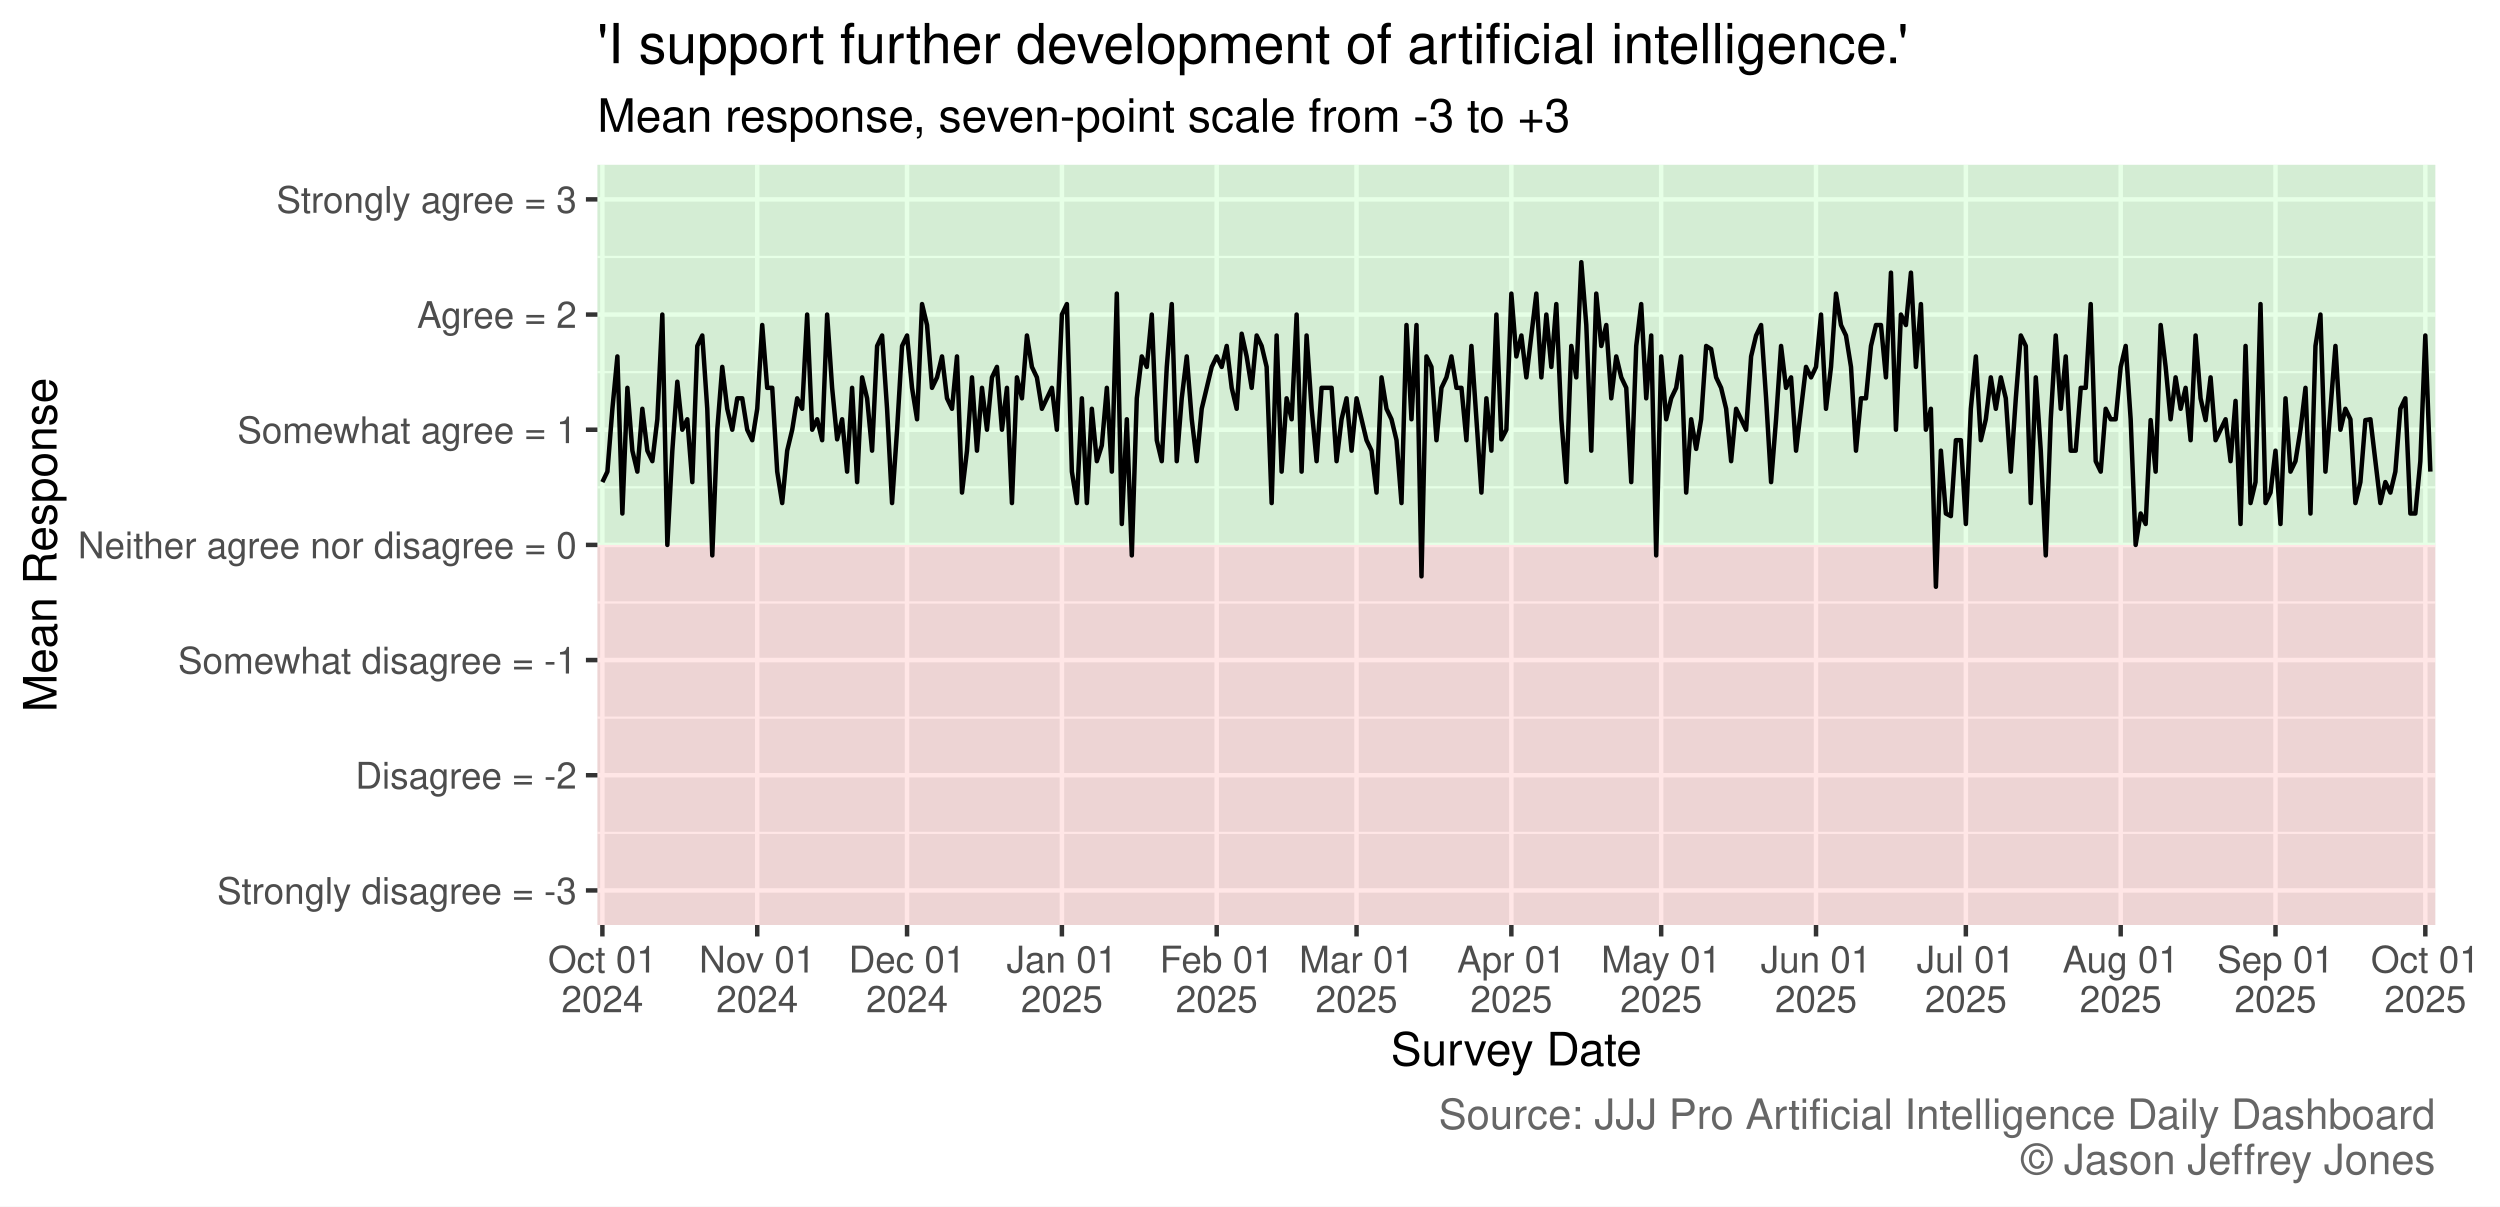
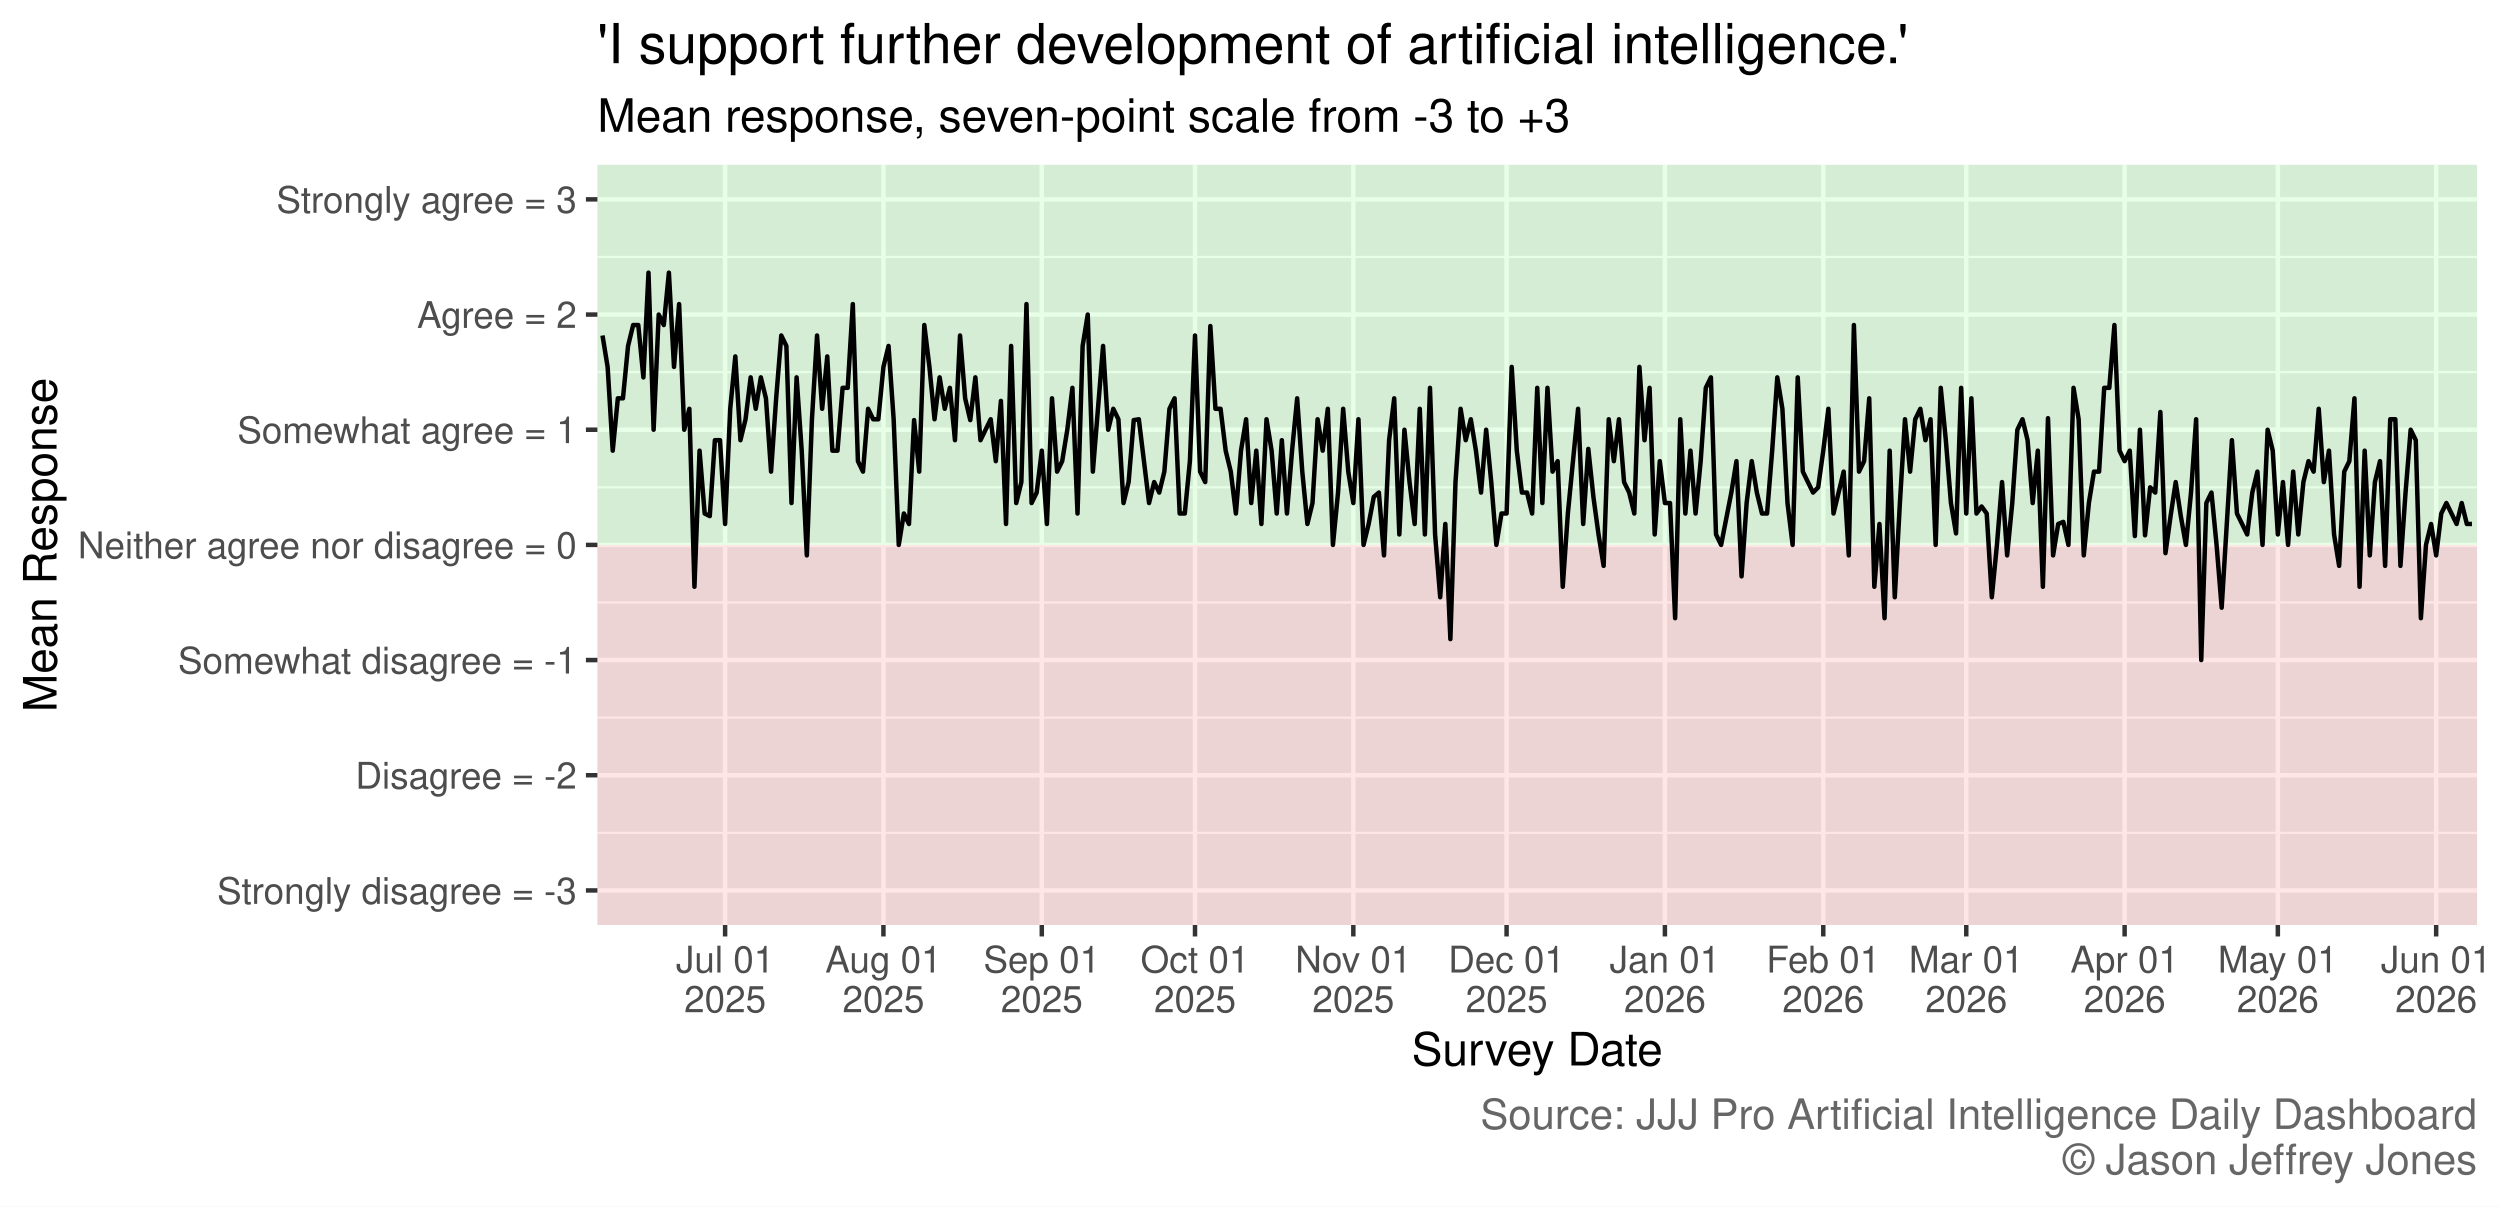
<svg xmlns="http://www.w3.org/2000/svg" width="596.88pt" height="288.00pt" viewBox="0 0 596.88 288.00">
  <g class="svglite">
    <defs>
      <style type="text/css">
    .svglite line, .svglite polyline, .svglite polygon, .svglite path, .svglite rect, .svglite circle {
      fill: none;
      stroke: #000000;
      stroke-linecap: round;
      stroke-linejoin: round;
      stroke-miterlimit: 10.00;
    }
    .svglite text {
      white-space: pre;
    }
    .svglite g.glyphgroup path {
      fill: inherit;
      stroke: none;
    }
  </style>
    </defs>
    <rect width="100%" height="100%" style="stroke: none; fill: #FFFFFF;" />
    <defs>
      <clipPath id="cpMC4wMHw1OTYuODh8MC4wMHwyODguMDA=">
        <rect x="0.00" y="0.00" width="596.88" height="288.00" />
      </clipPath>
    </defs>
    <g clip-path="url(#cpMC4wMHw1OTYuODh8MC4wMHwyODguMDA=)">
-       <rect x="0.00" y="0.00" width="596.88" height="288.00" style="stroke-width: 1.07; stroke: #FFFFFF; fill: #FFFFFF;" />
+       <rect x="0" y="0.00" width="596.88" height="288.00" style="stroke-width: 1.07; stroke: #FFFFFF; fill: #FFFFFF;" />
    </g>
    <defs>
-       <clipPath id="cpMTQyLjYzfDU4MS40NHwzOS4zNXwyMjAuODQ=">
-         <rect x="142.63" y="39.35" width="438.81" height="181.49" />
+       <clipPath id="cpMTQyLjYzfDU5MS40MHwzOS4zNXwyMjAuODQ=">
+         <rect x="142.63" y="39.35" width="448.77" height="181.49" />
      </clipPath>
    </defs>
-     <g clip-path="url(#cpMTQyLjYzfDU4MS40NHwzOS4zNXwyMjAuODQ=)">
-       <rect x="142.63" y="39.35" width="438.81" height="181.49" style="stroke-width: 1.07; stroke: none; fill: #EBEBEB;" />
-       <polyline points="142.63,198.84 581.44,198.84 " style="stroke-width: 0.53; stroke: #FFFFFF; stroke-linecap: butt;" />
-       <polyline points="142.63,171.34 581.44,171.34 " style="stroke-width: 0.53; stroke: #FFFFFF; stroke-linecap: butt;" />
-       <polyline points="142.63,143.84 581.44,143.84 " style="stroke-width: 0.53; stroke: #FFFFFF; stroke-linecap: butt;" />
-       <polyline points="142.63,116.35 581.44,116.35 " style="stroke-width: 0.53; stroke: #FFFFFF; stroke-linecap: butt;" />
-       <polyline points="142.63,88.85 581.44,88.85 " style="stroke-width: 0.53; stroke: #FFFFFF; stroke-linecap: butt;" />
-       <polyline points="142.63,61.35 581.44,61.35 " style="stroke-width: 0.53; stroke: #FFFFFF; stroke-linecap: butt;" />
-       <polyline points="142.63,212.59 581.44,212.59 " style="stroke-width: 1.07; stroke: #FFFFFF; stroke-linecap: butt;" />
-       <polyline points="142.63,185.09 581.44,185.09 " style="stroke-width: 1.07; stroke: #FFFFFF; stroke-linecap: butt;" />
-       <polyline points="142.63,157.59 581.44,157.59 " style="stroke-width: 1.07; stroke: #FFFFFF; stroke-linecap: butt;" />
-       <polyline points="142.63,130.10 581.44,130.10 " style="stroke-width: 1.07; stroke: #FFFFFF; stroke-linecap: butt;" />
-       <polyline points="142.63,102.60 581.44,102.60 " style="stroke-width: 1.07; stroke: #FFFFFF; stroke-linecap: butt;" />
-       <polyline points="142.63,75.10 581.44,75.10 " style="stroke-width: 1.07; stroke: #FFFFFF; stroke-linecap: butt;" />
-       <polyline points="142.63,47.60 581.44,47.60 " style="stroke-width: 1.07; stroke: #FFFFFF; stroke-linecap: butt;" />
-       <polyline points="143.82,220.84 143.82,39.35 " style="stroke-width: 1.07; stroke: #FFFFFF; stroke-linecap: butt;" />
-       <polyline points="180.79,220.84 180.79,39.35 " style="stroke-width: 1.07; stroke: #FFFFFF; stroke-linecap: butt;" />
-       <polyline points="216.56,220.84 216.56,39.35 " style="stroke-width: 1.07; stroke: #FFFFFF; stroke-linecap: butt;" />
-       <polyline points="253.53,220.84 253.53,39.35 " style="stroke-width: 1.07; stroke: #FFFFFF; stroke-linecap: butt;" />
-       <polyline points="290.49,220.84 290.49,39.35 " style="stroke-width: 1.07; stroke: #FFFFFF; stroke-linecap: butt;" />
-       <polyline points="323.88,220.84 323.88,39.35 " style="stroke-width: 1.07; stroke: #FFFFFF; stroke-linecap: butt;" />
-       <polyline points="360.84,220.84 360.84,39.35 " style="stroke-width: 1.07; stroke: #FFFFFF; stroke-linecap: butt;" />
-       <polyline points="396.61,220.84 396.61,39.35 " style="stroke-width: 1.07; stroke: #FFFFFF; stroke-linecap: butt;" />
-       <polyline points="433.58,220.84 433.58,39.35 " style="stroke-width: 1.07; stroke: #FFFFFF; stroke-linecap: butt;" />
-       <polyline points="469.35,220.84 469.35,39.35 " style="stroke-width: 1.07; stroke: #FFFFFF; stroke-linecap: butt;" />
-       <polyline points="506.32,220.84 506.32,39.35 " style="stroke-width: 1.07; stroke: #FFFFFF; stroke-linecap: butt;" />
-       <polyline points="543.28,220.84 543.28,39.35 " style="stroke-width: 1.07; stroke: #FFFFFF; stroke-linecap: butt;" />
-       <polyline points="579.05,220.84 579.05,39.35 " style="stroke-width: 1.07; stroke: #FFFFFF; stroke-linecap: butt;" />
-       <rect x="142.63" y="39.35" width="438.81" height="90.75" style="stroke-width: 1.07; stroke: none; stroke-linecap: butt; stroke-linejoin: miter; fill: #00FF00; fill-opacity: 0.10;" />
-       <rect x="142.63" y="130.10" width="438.81" height="90.75" style="stroke-width: 1.07; stroke: none; stroke-linecap: butt; stroke-linejoin: miter; fill: #FF0000; fill-opacity: 0.10;" />
-       <polyline points="143.82,115.10 145.02,112.60 146.21,97.60 147.40,85.10 148.59,122.60 149.79,92.60 150.98,107.60 152.17,112.60 153.36,97.60 154.56,107.60 155.75,110.10 156.94,100.10 158.13,75.10 159.33,130.10 160.52,107.60 161.71,91.14 162.90,102.60 164.09,100.10 165.29,115.10 166.48,82.60 167.67,80.10 168.86,97.60 170.06,132.60 171.25,102.60 172.44,87.60 173.63,97.60 174.83,102.60 176.02,95.10 177.21,95.10 178.40,102.60 179.60,105.10 180.79,97.60 181.98,77.60 183.17,92.60 184.37,92.60 185.56,112.60 186.75,120.10 187.94,107.60 189.14,102.60 190.33,95.10 191.52,97.60 192.71,75.10 193.91,102.60 195.10,100.10 196.29,105.10 197.48,75.10 198.67,92.60 199.87,104.89 201.06,100.10 202.25,112.60 203.44,92.60 204.64,115.10 205.83,90.10 207.02,95.10 208.21,107.60 209.41,82.60 210.60,80.10 211.79,97.60 212.98,120.10 214.18,102.60 215.37,82.60 216.56,80.10 217.75,92.60 218.95,100.10 220.14,72.60 221.33,77.60 222.52,92.60 223.72,90.10 224.91,85.10 226.10,95.10 227.29,97.60 228.48,85.10 229.68,117.60 230.87,107.60 232.06,90.10 233.25,107.60 234.45,92.60 235.64,102.60 236.83,90.10 238.02,87.60 239.22,102.60 240.41,92.60 241.60,120.10 242.79,90.10 243.99,95.10 245.18,80.10 246.37,87.60 247.56,90.10 248.76,97.60 249.95,95.10 251.14,92.60 252.33,102.60 253.53,75.10 254.72,72.60 255.91,112.60 257.10,120.10 258.30,95.10 259.49,120.10 260.68,97.60 261.87,110.10 263.06,106.35 264.26,92.60 265.45,112.60 266.64,70.10 267.83,125.10 269.03,100.10 270.22,132.60 271.41,95.10 272.60,85.10 273.80,87.60 274.99,75.10 276.18,105.10 277.37,110.10 278.57,87.60 279.76,72.60 280.95,110.10 282.14,95.10 283.34,85.10 284.53,100.10 285.72,110.10 286.91,97.60 288.11,92.60 289.30,87.60 290.49,85.10 291.68,87.60 292.88,82.60 294.07,92.60 295.26,97.60 296.45,79.68 297.64,85.10 298.84,92.60 300.03,80.10 301.22,82.60 302.41,87.60 303.61,120.10 304.80,80.10 305.99,112.60 307.18,95.10 308.38,100.10 309.57,75.10 310.76,112.60 311.95,80.10 313.15,97.60 314.34,110.10 315.53,92.60 316.72,92.60 317.92,92.60 319.11,110.10 320.30,100.10 321.49,95.10 322.69,107.60 323.88,95.10 325.07,100.10 326.26,105.10 327.45,107.60 328.65,117.60 329.84,90.10 331.03,97.60 332.22,100.10 333.42,105.10 334.61,120.10 335.80,77.60 336.99,100.10 338.19,77.60 339.38,137.60 340.57,85.10 341.76,87.60 342.96,105.10 344.15,92.60 345.34,90.10 346.53,85.10 347.73,92.60 348.92,92.60 350.11,105.10 351.30,82.60 352.50,100.10 353.69,117.60 354.88,95.10 356.07,107.60 357.27,75.10 358.46,104.89 359.65,102.60 360.84,70.10 362.03,85.10 363.23,80.10 364.42,90.10 365.61,80.10 366.80,70.10 368.00,90.10 369.19,75.10 370.38,87.60 371.57,72.60 372.77,100.10 373.96,115.10 375.15,82.60 376.34,90.10 377.54,62.60 378.73,77.60 379.92,107.60 381.11,70.10 382.31,82.60 383.50,77.60 384.69,95.10 385.88,85.10 387.08,90.10 388.27,92.60 389.46,115.10 390.65,82.60 391.84,72.60 393.04,95.10 394.23,80.10 395.42,132.60 396.61,85.10 397.81,100.10 399.00,95.10 400.19,92.60 401.38,85.10 402.58,117.60 403.77,100.10 404.96,107.18 406.15,100.10 407.35,82.60 408.54,83.35 409.73,90.10 410.92,92.60 412.12,97.60 413.31,110.10 414.50,97.60 415.69,100.10 416.89,102.60 418.08,85.10 419.27,80.10 420.46,77.60 421.66,95.10 422.85,115.10 424.04,100.10 425.23,82.60 426.42,92.60 427.62,90.10 428.81,107.60 430.00,97.60 431.19,87.60 432.39,90.10 433.58,87.60 434.77,75.10 435.96,97.60 437.16,87.60 438.35,70.10 439.54,77.60 440.73,80.10 441.93,87.60 443.12,107.60 444.31,95.10 445.50,95.10 446.70,82.60 447.89,77.60 449.08,77.60 450.27,90.10 451.47,65.10 452.66,102.60 453.85,75.10 455.04,77.60 456.24,65.10 457.43,87.60 458.62,72.60 459.81,102.60 461.00,97.60 462.20,140.09 463.39,107.60 464.58,122.60 465.77,123.22 466.97,105.10 468.16,105.10 469.35,125.10 470.54,97.60 471.74,85.10 472.93,105.10 474.12,100.10 475.31,90.10 476.51,97.60 477.70,90.10 478.89,95.10 480.08,112.60 481.28,95.10 482.47,80.10 483.66,82.60 484.85,120.10 486.05,90.10 487.24,107.60 488.43,132.60 489.62,100.10 490.81,80.10 492.01,97.60 493.20,85.10 494.39,107.60 495.58,107.60 496.78,92.60 497.97,92.60 499.16,72.60 500.35,110.10 501.55,112.60 502.74,97.60 503.93,100.10 505.12,100.10 506.32,87.60 507.51,82.60 508.70,100.10 509.89,130.10 511.09,122.60 512.28,125.10 513.47,100.30 514.66,112.60 515.86,77.60 517.05,87.60 518.24,100.10 519.43,90.10 520.63,97.60 521.82,92.60 523.01,105.10 524.20,80.10 525.39,95.10 526.59,100.30 527.78,90.10 528.97,105.10 530.16,102.60 531.36,100.10 532.55,110.10 533.74,95.72 534.93,125.10 536.13,82.60 537.32,120.10 538.51,115.10 539.70,72.60 540.90,120.10 542.09,117.60 543.28,107.60 544.47,125.10 545.67,95.10 546.86,112.60 548.05,110.10 549.24,102.60 550.44,92.60 551.63,122.60 552.82,82.60 554.01,75.10 555.20,112.60 556.40,97.60 557.59,82.60 558.78,102.60 559.97,97.60 561.17,100.10 562.36,120.10 563.55,115.10 564.74,100.30 565.94,100.10 567.13,110.10 568.32,120.10 569.51,115.10 570.71,117.60 571.90,112.60 573.09,97.60 574.28,95.10 575.48,122.60 576.67,122.60 577.86,110.10 579.05,80.10 580.25,112.60 " style="stroke-width: 1.07; stroke-linecap: butt;" />
+     <g clip-path="url(#cpMTQyLjYzfDU5MS40MHwzOS4zNXwyMjAuODQ=)">
+       <rect x="142.63" y="39.35" width="448.77" height="181.49" style="stroke-width: 1.07; stroke: none; fill: #EBEBEB;" />
+       <polyline points="142.63,198.84 591.40,198.84 " style="stroke-width: 0.53; stroke: #FFFFFF; stroke-linecap: butt;" />
+       <polyline points="142.63,171.34 591.40,171.34 " style="stroke-width: 0.53; stroke: #FFFFFF; stroke-linecap: butt;" />
+       <polyline points="142.63,143.84 591.40,143.84 " style="stroke-width: 0.53; stroke: #FFFFFF; stroke-linecap: butt;" />
+       <polyline points="142.63,116.35 591.40,116.35 " style="stroke-width: 0.53; stroke: #FFFFFF; stroke-linecap: butt;" />
+       <polyline points="142.63,88.85 591.40,88.85 " style="stroke-width: 0.53; stroke: #FFFFFF; stroke-linecap: butt;" />
+       <polyline points="142.63,61.35 591.40,61.35 " style="stroke-width: 0.53; stroke: #FFFFFF; stroke-linecap: butt;" />
+       <polyline points="142.63,212.59 591.40,212.59 " style="stroke-width: 1.07; stroke: #FFFFFF; stroke-linecap: butt;" />
+       <polyline points="142.63,185.09 591.40,185.09 " style="stroke-width: 1.07; stroke: #FFFFFF; stroke-linecap: butt;" />
+       <polyline points="142.63,157.59 591.40,157.59 " style="stroke-width: 1.07; stroke: #FFFFFF; stroke-linecap: butt;" />
+       <polyline points="142.63,130.10 591.40,130.10 " style="stroke-width: 1.07; stroke: #FFFFFF; stroke-linecap: butt;" />
+       <polyline points="142.63,102.60 591.40,102.60 " style="stroke-width: 1.07; stroke: #FFFFFF; stroke-linecap: butt;" />
+       <polyline points="142.63,75.10 591.40,75.10 " style="stroke-width: 1.07; stroke: #FFFFFF; stroke-linecap: butt;" />
+       <polyline points="142.63,47.60 591.40,47.60 " style="stroke-width: 1.07; stroke: #FFFFFF; stroke-linecap: butt;" />
+       <polyline points="173.12,220.84 173.12,39.35 " style="stroke-width: 1.07; stroke: #FFFFFF; stroke-linecap: butt;" />
+       <polyline points="210.92,220.84 210.92,39.35 " style="stroke-width: 1.07; stroke: #FFFFFF; stroke-linecap: butt;" />
+       <polyline points="248.73,220.84 248.73,39.35 " style="stroke-width: 1.07; stroke: #FFFFFF; stroke-linecap: butt;" />
+       <polyline points="285.31,220.84 285.31,39.35 " style="stroke-width: 1.07; stroke: #FFFFFF; stroke-linecap: butt;" />
+       <polyline points="323.11,220.84 323.11,39.35 " style="stroke-width: 1.07; stroke: #FFFFFF; stroke-linecap: butt;" />
+       <polyline points="359.70,220.84 359.70,39.35 " style="stroke-width: 1.07; stroke: #FFFFFF; stroke-linecap: butt;" />
+       <polyline points="397.50,220.84 397.50,39.35 " style="stroke-width: 1.07; stroke: #FFFFFF; stroke-linecap: butt;" />
+       <polyline points="435.31,220.84 435.31,39.35 " style="stroke-width: 1.07; stroke: #FFFFFF; stroke-linecap: butt;" />
+       <polyline points="469.45,220.84 469.45,39.35 " style="stroke-width: 1.07; stroke: #FFFFFF; stroke-linecap: butt;" />
+       <polyline points="507.26,220.84 507.26,39.35 " style="stroke-width: 1.07; stroke: #FFFFFF; stroke-linecap: butt;" />
+       <polyline points="543.84,220.84 543.84,39.35 " style="stroke-width: 1.07; stroke: #FFFFFF; stroke-linecap: butt;" />
+       <polyline points="581.64,220.84 581.64,39.35 " style="stroke-width: 1.07; stroke: #FFFFFF; stroke-linecap: butt;" />
+       <rect x="142.63" y="39.35" width="448.77" height="90.75" style="stroke-width: 1.07; stroke: none; stroke-linecap: butt; stroke-linejoin: miter; fill: #00FF00; fill-opacity: 0.10;" />
+       <rect x="142.63" y="130.10" width="448.77" height="90.75" style="stroke-width: 1.07; stroke: none; stroke-linecap: butt; stroke-linejoin: miter; fill: #FF0000; fill-opacity: 0.10;" />
+       <polyline points="143.85,80.10 145.07,87.60 146.29,107.60 147.51,95.10 148.73,95.10 149.95,82.60 151.17,77.60 152.39,77.60 153.61,90.10 154.83,65.10 156.05,102.60 157.27,75.10 158.48,77.60 159.70,65.10 160.92,87.60 162.14,72.60 163.36,102.60 164.58,97.60 165.80,140.09 167.02,107.60 168.24,122.60 169.46,123.22 170.68,105.10 171.90,105.10 173.12,125.10 174.34,97.60 175.56,85.10 176.78,105.10 178.00,100.10 179.22,90.10 180.44,97.60 181.65,90.10 182.87,95.10 184.09,112.60 185.31,95.10 186.53,80.10 187.75,82.60 188.97,120.10 190.19,90.10 191.41,107.60 192.63,132.60 193.85,100.10 195.07,80.10 196.29,97.60 197.51,85.10 198.73,107.60 199.95,107.60 201.17,92.60 202.39,92.60 203.61,72.60 204.83,110.10 206.04,112.60 207.26,97.60 208.48,100.10 209.70,100.10 210.92,87.60 212.14,82.60 213.36,100.10 214.58,130.10 215.80,122.60 217.02,125.10 218.24,100.30 219.46,112.60 220.68,77.60 221.90,87.60 223.12,100.10 224.34,90.10 225.56,97.60 226.78,92.60 228.00,105.10 229.21,80.10 230.43,95.10 231.65,100.30 232.87,90.10 234.09,105.10 235.31,102.60 236.53,100.10 237.75,110.10 238.97,95.72 240.19,125.10 241.41,82.60 242.63,120.10 243.85,115.10 245.07,72.60 246.29,120.10 247.51,117.60 248.73,107.60 249.95,125.10 251.17,95.10 252.38,112.60 253.60,110.10 254.82,102.60 256.04,92.60 257.26,122.60 258.48,82.60 259.70,75.10 260.92,112.60 262.14,97.60 263.36,82.60 264.58,102.60 265.80,97.60 267.02,100.10 268.24,120.10 269.46,115.10 270.68,100.30 271.90,100.10 273.12,110.10 274.34,120.10 275.56,115.10 276.77,117.60 277.99,112.60 279.21,97.60 280.43,95.10 281.65,122.60 282.87,122.60 284.09,110.10 285.31,80.10 286.53,112.60 287.75,115.10 288.97,77.85 290.19,97.60 291.41,97.60 292.63,107.60 293.85,112.60 295.07,122.60 296.29,107.60 297.51,100.10 298.73,120.10 299.94,107.60 301.16,125.10 302.38,100.10 303.60,107.60 304.82,122.60 306.04,105.10 307.26,122.60 308.48,107.60 309.70,95.10 310.92,112.60 312.14,125.10 313.36,120.10 314.58,100.10 315.80,107.60 317.02,97.60 318.24,130.10 319.46,117.60 320.68,97.60 321.90,112.60 323.11,120.10 324.33,100.10 325.55,130.10 326.77,125.10 327.99,118.64 329.21,117.60 330.43,132.60 331.65,105.10 332.87,95.10 334.09,127.60 335.31,102.60 336.53,115.10 337.75,125.10 338.97,97.60 340.19,127.60 341.41,92.60 342.63,127.60 343.85,142.59 345.07,125.10 346.28,152.59 347.50,115.10 348.72,97.60 349.94,105.10 351.16,100.10 352.38,107.60 353.60,117.60 354.82,102.60 356.04,115.10 357.26,130.10 358.48,122.60 359.70,122.60 360.92,87.60 362.14,107.60 363.36,117.60 364.58,117.60 365.80,122.60 367.02,92.60 368.24,120.10 369.46,92.60 370.67,112.60 371.89,110.10 373.11,140.09 374.33,122.60 376.77,97.60 377.99,125.10 379.21,107.18 380.43,118.64 381.65,127.60 382.87,135.10 384.09,100.10 385.31,110.10 386.53,100.10 387.75,115.10 388.97,117.60 390.19,122.60 391.41,87.60 392.63,105.10 393.84,92.60 395.06,127.60 396.28,110.10 397.50,120.10 398.72,120.10 399.94,147.59 401.16,100.10 402.38,122.60 403.60,107.60 404.82,122.60 406.04,110.10 407.26,92.60 408.48,90.10 409.70,127.60 410.92,130.10 413.36,117.60 414.58,110.10 415.80,137.60 417.01,120.10 418.23,110.10 419.45,117.60 420.67,122.60 421.89,122.60 423.11,107.60 424.33,90.10 425.55,97.60 426.77,120.10 427.99,130.10 429.21,90.10 430.43,112.60 431.65,115.10 432.87,117.60 434.09,116.35 435.31,107.60 436.53,97.60 437.75,122.60 438.97,117.60 440.18,112.60 441.40,132.60 442.62,77.60 443.84,112.60 445.06,110.10 446.28,95.10 447.50,140.09 448.72,125.10 449.94,147.59 451.16,107.60 452.38,142.59 453.60,120.10 454.82,100.10 456.04,112.60 457.26,100.10 458.48,97.60 459.70,105.10 460.92,100.10 462.14,130.10 463.36,92.60 464.57,105.10 465.79,120.10 467.01,127.35 468.23,92.60 469.45,122.60 470.67,95.10 471.89,122.60 473.11,120.93 474.33,122.60 475.55,142.59 476.77,130.10 477.99,115.10 479.21,132.60 480.43,120.10 481.65,102.60 482.87,100.10 484.09,105.10 485.31,120.10 486.53,107.60 487.74,140.09 488.96,99.85 490.18,132.60 491.40,125.10 492.62,124.60 493.84,130.10 495.06,92.60 496.28,100.10 497.50,132.60 498.72,120.10 499.94,112.60 501.16,112.60 502.38,92.60 503.60,92.60 504.82,77.60 506.04,107.60 507.26,110.10 508.48,107.60 509.70,127.98 510.91,102.60 512.13,127.80 513.35,116.35 514.57,117.60 515.79,98.37 517.01,132.06 518.23,123.22 519.45,115.10 520.67,123.22 521.89,130.10 523.11,117.60 524.33,100.10 525.55,157.59 526.77,120.10 527.99,117.60 529.21,130.10 530.43,145.09 531.65,125.10 532.87,105.10 534.08,122.60 535.30,125.10 536.52,127.60 537.74,117.60 538.96,112.60 540.18,130.10 541.40,102.60 542.62,107.60 543.84,127.60 545.06,115.10 546.28,130.10 547.50,112.60 548.72,127.60 549.94,115.10 551.16,110.10 552.38,112.60 553.60,97.60 554.82,115.10 556.04,107.60 557.26,127.60 558.47,135.10 559.69,112.60 560.91,110.10 562.13,95.10 563.35,140.09 564.57,107.60 565.79,132.60 567.01,115.10 568.23,110.10 569.45,135.10 570.67,100.10 571.89,100.10 573.11,135.10 574.33,117.60 575.55,102.60 576.77,105.10 577.99,147.59 579.21,130.10 580.43,125.10 581.64,132.60 582.86,122.60 584.08,120.10 585.30,122.60 586.52,125.10 587.74,120.10 588.96,125.10 590.18,125.10 " style="stroke-width: 1.07; stroke-linecap: butt;" />
    </g>
    <g clip-path="url(#cpMC4wMHw1OTYuODh8MC4wMHwyODguMDA=)">
      <text x="137.70" y="215.80" text-anchor="end" style="font-size: 8.80px;fill: #4D4D4D; font-family: &quot;Nimbus Sans&quot;;" textLength="85.88px" lengthAdjust="spacingAndGlyphs">Strongly disagree = -3</text>
      <text x="137.70" y="188.30" text-anchor="end" style="font-size: 8.80px;fill: #4D4D4D; font-family: &quot;Nimbus Sans&quot;;" textLength="52.81px" lengthAdjust="spacingAndGlyphs">Disagree = -2</text>
      <text x="137.70" y="160.80" text-anchor="end" style="font-size: 8.80px;fill: #4D4D4D; font-family: &quot;Nimbus Sans&quot;;" textLength="95.19px" lengthAdjust="spacingAndGlyphs">Somewhat disagree = -1</text>
      <text x="137.70" y="133.30" text-anchor="end" style="font-size: 8.80px;fill: #4D4D4D; font-family: &quot;Nimbus Sans&quot;;" textLength="119.06px" lengthAdjust="spacingAndGlyphs">Neither agree nor disagree = 0</text>
      <text x="137.70" y="105.80" text-anchor="end" style="font-size: 8.80px;fill: #4D4D4D; font-family: &quot;Nimbus Sans&quot;;" textLength="81.03px" lengthAdjust="spacingAndGlyphs">Somewhat agree = 1</text>
      <text x="137.70" y="78.30" text-anchor="end" style="font-size: 8.80px;fill: #4D4D4D; font-family: &quot;Nimbus Sans&quot;;" textLength="38.14px" lengthAdjust="spacingAndGlyphs">Agree = 2</text>
      <text x="137.70" y="50.81" text-anchor="end" style="font-size: 8.80px;fill: #4D4D4D; font-family: &quot;Nimbus Sans&quot;;" textLength="71.72px" lengthAdjust="spacingAndGlyphs">Strongly agree = 3</text>
      <polyline points="139.89,212.59 142.63,212.59 " style="stroke-width: 1.07; stroke: #333333; stroke-linecap: butt;" />
      <polyline points="139.89,185.09 142.63,185.09 " style="stroke-width: 1.07; stroke: #333333; stroke-linecap: butt;" />
      <polyline points="139.89,157.59 142.63,157.59 " style="stroke-width: 1.07; stroke: #333333; stroke-linecap: butt;" />
      <polyline points="139.89,130.10 142.63,130.10 " style="stroke-width: 1.07; stroke: #333333; stroke-linecap: butt;" />
      <polyline points="139.89,102.60 142.63,102.60 " style="stroke-width: 1.07; stroke: #333333; stroke-linecap: butt;" />
      <polyline points="139.89,75.10 142.63,75.10 " style="stroke-width: 1.07; stroke: #333333; stroke-linecap: butt;" />
      <polyline points="139.89,47.60 142.63,47.60 " style="stroke-width: 1.07; stroke: #333333; stroke-linecap: butt;" />
-       <polyline points="143.82,223.58 143.82,220.84 " style="stroke-width: 1.07; stroke: #333333; stroke-linecap: butt;" />
-       <polyline points="180.79,223.58 180.79,220.84 " style="stroke-width: 1.07; stroke: #333333; stroke-linecap: butt;" />
-       <polyline points="216.56,223.58 216.56,220.84 " style="stroke-width: 1.07; stroke: #333333; stroke-linecap: butt;" />
-       <polyline points="253.53,223.58 253.53,220.84 " style="stroke-width: 1.07; stroke: #333333; stroke-linecap: butt;" />
-       <polyline points="290.49,223.58 290.49,220.84 " style="stroke-width: 1.07; stroke: #333333; stroke-linecap: butt;" />
-       <polyline points="323.88,223.58 323.88,220.84 " style="stroke-width: 1.07; stroke: #333333; stroke-linecap: butt;" />
-       <polyline points="360.84,223.58 360.84,220.84 " style="stroke-width: 1.07; stroke: #333333; stroke-linecap: butt;" />
-       <polyline points="396.61,223.58 396.61,220.84 " style="stroke-width: 1.07; stroke: #333333; stroke-linecap: butt;" />
-       <polyline points="433.58,223.58 433.58,220.84 " style="stroke-width: 1.07; stroke: #333333; stroke-linecap: butt;" />
-       <polyline points="469.35,223.58 469.35,220.84 " style="stroke-width: 1.07; stroke: #333333; stroke-linecap: butt;" />
-       <polyline points="506.32,223.58 506.32,220.84 " style="stroke-width: 1.07; stroke: #333333; stroke-linecap: butt;" />
-       <polyline points="543.28,223.58 543.28,220.84 " style="stroke-width: 1.07; stroke: #333333; stroke-linecap: butt;" />
-       <polyline points="579.05,223.58 579.05,220.84 " style="stroke-width: 1.07; stroke: #333333; stroke-linecap: butt;" />
-       <text x="143.82" y="232.19" text-anchor="middle" style="font-size: 8.80px;fill: #4D4D4D; font-family: &quot;Nimbus Sans&quot;;" textLength="26.02px" lengthAdjust="spacingAndGlyphs">Oct 01</text>
-       <text x="143.82" y="241.69" text-anchor="middle" style="font-size: 8.80px;fill: #4D4D4D; font-family: &quot;Nimbus Sans&quot;;" textLength="19.56px" lengthAdjust="spacingAndGlyphs">2024</text>
-       <text x="180.79" y="232.19" text-anchor="middle" style="font-size: 8.80px;fill: #4D4D4D; font-family: &quot;Nimbus Sans&quot;;" textLength="27.75px" lengthAdjust="spacingAndGlyphs">Nov 01</text>
-       <text x="180.79" y="241.69" text-anchor="middle" style="font-size: 8.80px;fill: #4D4D4D; font-family: &quot;Nimbus Sans&quot;;" textLength="19.56px" lengthAdjust="spacingAndGlyphs">2024</text>
-       <text x="216.56" y="232.19" text-anchor="middle" style="font-size: 8.80px;fill: #4D4D4D; font-family: &quot;Nimbus Sans&quot;;" textLength="27.84px" lengthAdjust="spacingAndGlyphs">Dec 01</text>
-       <text x="216.56" y="241.69" text-anchor="middle" style="font-size: 8.80px;fill: #4D4D4D; font-family: &quot;Nimbus Sans&quot;;" textLength="19.56px" lengthAdjust="spacingAndGlyphs">2024</text>
-       <text x="253.53" y="232.19" text-anchor="middle" style="font-size: 8.80px;fill: #4D4D4D; font-family: &quot;Nimbus Sans&quot;;" textLength="26.42px" lengthAdjust="spacingAndGlyphs">Jan 01</text>
-       <text x="253.53" y="241.69" text-anchor="middle" style="font-size: 8.80px;fill: #4D4D4D; font-family: &quot;Nimbus Sans&quot;;" textLength="19.56px" lengthAdjust="spacingAndGlyphs">2025</text>
-       <text x="290.49" y="232.19" text-anchor="middle" style="font-size: 8.80px;fill: #4D4D4D; font-family: &quot;Nimbus Sans&quot;;" textLength="27.19px" lengthAdjust="spacingAndGlyphs">Feb 01</text>
-       <text x="290.49" y="241.69" text-anchor="middle" style="font-size: 8.80px;fill: #4D4D4D; font-family: &quot;Nimbus Sans&quot;;" textLength="19.56px" lengthAdjust="spacingAndGlyphs">2025</text>
-       <text x="323.88" y="232.19" text-anchor="middle" style="font-size: 8.80px;fill: #4D4D4D; font-family: &quot;Nimbus Sans&quot;;" textLength="27.38px" lengthAdjust="spacingAndGlyphs">Mar 01</text>
-       <text x="323.88" y="241.69" text-anchor="middle" style="font-size: 8.80px;fill: #4D4D4D; font-family: &quot;Nimbus Sans&quot;;" textLength="19.56px" lengthAdjust="spacingAndGlyphs">2025</text>
-       <text x="360.84" y="232.19" text-anchor="middle" style="font-size: 8.80px;fill: #4D4D4D; font-family: &quot;Nimbus Sans&quot;;" textLength="25.92px" lengthAdjust="spacingAndGlyphs">Apr 01</text>
-       <text x="360.84" y="241.69" text-anchor="middle" style="font-size: 8.80px;fill: #4D4D4D; font-family: &quot;Nimbus Sans&quot;;" textLength="19.56px" lengthAdjust="spacingAndGlyphs">2025</text>
-       <text x="396.61" y="232.19" text-anchor="middle" style="font-size: 8.80px;fill: #4D4D4D; font-family: &quot;Nimbus Sans&quot;;" textLength="28.62px" lengthAdjust="spacingAndGlyphs">May 01</text>
-       <text x="396.61" y="241.69" text-anchor="middle" style="font-size: 8.80px;fill: #4D4D4D; font-family: &quot;Nimbus Sans&quot;;" textLength="19.56px" lengthAdjust="spacingAndGlyphs">2025</text>
-       <text x="433.58" y="232.19" text-anchor="middle" style="font-size: 8.80px;fill: #4D4D4D; font-family: &quot;Nimbus Sans&quot;;" textLength="26.42px" lengthAdjust="spacingAndGlyphs">Jun 01</text>
-       <text x="433.58" y="241.69" text-anchor="middle" style="font-size: 8.80px;fill: #4D4D4D; font-family: &quot;Nimbus Sans&quot;;" textLength="19.56px" lengthAdjust="spacingAndGlyphs">2025</text>
-       <text x="469.35" y="232.19" text-anchor="middle" style="font-size: 8.80px;fill: #4D4D4D; font-family: &quot;Nimbus Sans&quot;;" textLength="23.48px" lengthAdjust="spacingAndGlyphs">Jul 01</text>
-       <text x="469.35" y="241.69" text-anchor="middle" style="font-size: 8.80px;fill: #4D4D4D; font-family: &quot;Nimbus Sans&quot;;" textLength="19.56px" lengthAdjust="spacingAndGlyphs">2025</text>
-       <text x="506.32" y="232.19" text-anchor="middle" style="font-size: 8.80px;fill: #4D4D4D; font-family: &quot;Nimbus Sans&quot;;" textLength="27.80px" lengthAdjust="spacingAndGlyphs">Aug 01</text>
-       <text x="506.32" y="241.69" text-anchor="middle" style="font-size: 8.80px;fill: #4D4D4D; font-family: &quot;Nimbus Sans&quot;;" textLength="19.56px" lengthAdjust="spacingAndGlyphs">2025</text>
-       <text x="543.28" y="232.19" text-anchor="middle" style="font-size: 8.80px;fill: #4D4D4D; font-family: &quot;Nimbus Sans&quot;;" textLength="27.86px" lengthAdjust="spacingAndGlyphs">Sep 01</text>
-       <text x="543.28" y="241.69" text-anchor="middle" style="font-size: 8.80px;fill: #4D4D4D; font-family: &quot;Nimbus Sans&quot;;" textLength="19.56px" lengthAdjust="spacingAndGlyphs">2025</text>
-       <text x="579.05" y="232.19" text-anchor="middle" style="font-size: 8.80px;fill: #4D4D4D; font-family: &quot;Nimbus Sans&quot;;" textLength="26.02px" lengthAdjust="spacingAndGlyphs">Oct 01</text>
-       <text x="579.05" y="241.69" text-anchor="middle" style="font-size: 8.80px;fill: #4D4D4D; font-family: &quot;Nimbus Sans&quot;;" textLength="19.56px" lengthAdjust="spacingAndGlyphs">2025</text>
-       <text x="362.03" y="254.38" text-anchor="middle" style="font-size: 11.00px; font-family: &quot;Nimbus Sans&quot;;" textLength="59.92px" lengthAdjust="spacingAndGlyphs">Survey Date</text>
+       <polyline points="173.12,223.58 173.12,220.84 " style="stroke-width: 1.07; stroke: #333333; stroke-linecap: butt;" />
+       <polyline points="210.92,223.58 210.92,220.84 " style="stroke-width: 1.07; stroke: #333333; stroke-linecap: butt;" />
+       <polyline points="248.73,223.58 248.73,220.84 " style="stroke-width: 1.07; stroke: #333333; stroke-linecap: butt;" />
+       <polyline points="285.31,223.58 285.31,220.84 " style="stroke-width: 1.07; stroke: #333333; stroke-linecap: butt;" />
+       <polyline points="323.11,223.58 323.11,220.84 " style="stroke-width: 1.07; stroke: #333333; stroke-linecap: butt;" />
+       <polyline points="359.70,223.58 359.70,220.84 " style="stroke-width: 1.07; stroke: #333333; stroke-linecap: butt;" />
+       <polyline points="397.50,223.58 397.50,220.84 " style="stroke-width: 1.07; stroke: #333333; stroke-linecap: butt;" />
+       <polyline points="435.31,223.58 435.31,220.84 " style="stroke-width: 1.07; stroke: #333333; stroke-linecap: butt;" />
+       <polyline points="469.45,223.58 469.45,220.84 " style="stroke-width: 1.07; stroke: #333333; stroke-linecap: butt;" />
+       <polyline points="507.26,223.58 507.26,220.84 " style="stroke-width: 1.07; stroke: #333333; stroke-linecap: butt;" />
+       <polyline points="543.84,223.58 543.84,220.84 " style="stroke-width: 1.07; stroke: #333333; stroke-linecap: butt;" />
+       <polyline points="581.64,223.58 581.64,220.84 " style="stroke-width: 1.07; stroke: #333333; stroke-linecap: butt;" />
+       <text x="173.12" y="232.19" text-anchor="middle" style="font-size: 8.80px;fill: #4D4D4D; font-family: &quot;Nimbus Sans&quot;;" textLength="23.48px" lengthAdjust="spacingAndGlyphs">Jul 01</text>
+       <text x="173.12" y="241.69" text-anchor="middle" style="font-size: 8.80px;fill: #4D4D4D; font-family: &quot;Nimbus Sans&quot;;" textLength="19.56px" lengthAdjust="spacingAndGlyphs">2025</text>
+       <text x="210.92" y="232.19" text-anchor="middle" style="font-size: 8.80px;fill: #4D4D4D; font-family: &quot;Nimbus Sans&quot;;" textLength="27.80px" lengthAdjust="spacingAndGlyphs">Aug 01</text>
+       <text x="210.92" y="241.69" text-anchor="middle" style="font-size: 8.80px;fill: #4D4D4D; font-family: &quot;Nimbus Sans&quot;;" textLength="19.56px" lengthAdjust="spacingAndGlyphs">2025</text>
+       <text x="248.73" y="232.19" text-anchor="middle" style="font-size: 8.80px;fill: #4D4D4D; font-family: &quot;Nimbus Sans&quot;;" textLength="27.86px" lengthAdjust="spacingAndGlyphs">Sep 01</text>
+       <text x="248.73" y="241.69" text-anchor="middle" style="font-size: 8.80px;fill: #4D4D4D; font-family: &quot;Nimbus Sans&quot;;" textLength="19.56px" lengthAdjust="spacingAndGlyphs">2025</text>
+       <text x="285.31" y="232.19" text-anchor="middle" style="font-size: 8.80px;fill: #4D4D4D; font-family: &quot;Nimbus Sans&quot;;" textLength="26.02px" lengthAdjust="spacingAndGlyphs">Oct 01</text>
+       <text x="285.31" y="241.69" text-anchor="middle" style="font-size: 8.80px;fill: #4D4D4D; font-family: &quot;Nimbus Sans&quot;;" textLength="19.56px" lengthAdjust="spacingAndGlyphs">2025</text>
+       <text x="323.11" y="232.19" text-anchor="middle" style="font-size: 8.80px;fill: #4D4D4D; font-family: &quot;Nimbus Sans&quot;;" textLength="27.75px" lengthAdjust="spacingAndGlyphs">Nov 01</text>
+       <text x="323.11" y="241.69" text-anchor="middle" style="font-size: 8.80px;fill: #4D4D4D; font-family: &quot;Nimbus Sans&quot;;" textLength="19.56px" lengthAdjust="spacingAndGlyphs">2025</text>
+       <text x="359.70" y="232.19" text-anchor="middle" style="font-size: 8.80px;fill: #4D4D4D; font-family: &quot;Nimbus Sans&quot;;" textLength="27.84px" lengthAdjust="spacingAndGlyphs">Dec 01</text>
+       <text x="359.70" y="241.69" text-anchor="middle" style="font-size: 8.80px;fill: #4D4D4D; font-family: &quot;Nimbus Sans&quot;;" textLength="19.56px" lengthAdjust="spacingAndGlyphs">2025</text>
+       <text x="397.50" y="232.19" text-anchor="middle" style="font-size: 8.80px;fill: #4D4D4D; font-family: &quot;Nimbus Sans&quot;;" textLength="26.42px" lengthAdjust="spacingAndGlyphs">Jan 01</text>
+       <text x="397.50" y="241.69" text-anchor="middle" style="font-size: 8.80px;fill: #4D4D4D; font-family: &quot;Nimbus Sans&quot;;" textLength="19.56px" lengthAdjust="spacingAndGlyphs">2026</text>
+       <text x="435.31" y="232.19" text-anchor="middle" style="font-size: 8.80px;fill: #4D4D4D; font-family: &quot;Nimbus Sans&quot;;" textLength="27.19px" lengthAdjust="spacingAndGlyphs">Feb 01</text>
+       <text x="435.31" y="241.69" text-anchor="middle" style="font-size: 8.80px;fill: #4D4D4D; font-family: &quot;Nimbus Sans&quot;;" textLength="19.56px" lengthAdjust="spacingAndGlyphs">2026</text>
+       <text x="469.45" y="232.19" text-anchor="middle" style="font-size: 8.80px;fill: #4D4D4D; font-family: &quot;Nimbus Sans&quot;;" textLength="27.38px" lengthAdjust="spacingAndGlyphs">Mar 01</text>
+       <text x="469.45" y="241.69" text-anchor="middle" style="font-size: 8.80px;fill: #4D4D4D; font-family: &quot;Nimbus Sans&quot;;" textLength="19.56px" lengthAdjust="spacingAndGlyphs">2026</text>
+       <text x="507.26" y="232.19" text-anchor="middle" style="font-size: 8.80px;fill: #4D4D4D; font-family: &quot;Nimbus Sans&quot;;" textLength="25.92px" lengthAdjust="spacingAndGlyphs">Apr 01</text>
+       <text x="507.26" y="241.69" text-anchor="middle" style="font-size: 8.80px;fill: #4D4D4D; font-family: &quot;Nimbus Sans&quot;;" textLength="19.56px" lengthAdjust="spacingAndGlyphs">2026</text>
+       <text x="543.84" y="232.19" text-anchor="middle" style="font-size: 8.80px;fill: #4D4D4D; font-family: &quot;Nimbus Sans&quot;;" textLength="28.62px" lengthAdjust="spacingAndGlyphs">May 01</text>
+       <text x="543.84" y="241.69" text-anchor="middle" style="font-size: 8.80px;fill: #4D4D4D; font-family: &quot;Nimbus Sans&quot;;" textLength="19.56px" lengthAdjust="spacingAndGlyphs">2026</text>
+       <text x="581.64" y="232.19" text-anchor="middle" style="font-size: 8.80px;fill: #4D4D4D; font-family: &quot;Nimbus Sans&quot;;" textLength="26.42px" lengthAdjust="spacingAndGlyphs">Jun 01</text>
+       <text x="581.64" y="241.69" text-anchor="middle" style="font-size: 8.80px;fill: #4D4D4D; font-family: &quot;Nimbus Sans&quot;;" textLength="19.56px" lengthAdjust="spacingAndGlyphs">2026</text>
+       <text x="367.02" y="254.38" text-anchor="middle" style="font-size: 11.00px; font-family: &quot;Nimbus Sans&quot;;" textLength="59.92px" lengthAdjust="spacingAndGlyphs">Survey Date</text>
      <text transform="translate(13.50,130.10) rotate(-90)" text-anchor="middle" style="font-size: 11.00px; font-family: &quot;Nimbus Sans&quot;;" textLength="79.80px" lengthAdjust="spacingAndGlyphs">Mean Response</text>
      <text x="142.63" y="31.47" style="font-size: 11.00px; font-family: &quot;Nimbus Sans&quot;;" textLength="232.12px" lengthAdjust="spacingAndGlyphs">Mean response, seven-point scale from -3 to +3</text>
      <text x="142.63" y="15.09" style="font-size: 13.20px; font-family: &quot;Nimbus Sans&quot;;" textLength="312.66px" lengthAdjust="spacingAndGlyphs">'I support further development of artificial intelligence.'</text>
-       <text x="581.44" y="269.54" text-anchor="end" style="font-size: 10.00px;fill: #666666; font-family: &quot;Nimbus Sans&quot;;" textLength="238.00px" lengthAdjust="spacingAndGlyphs">Source: JJJ Pro Artificial Intelligence Daily Dashboard</text>
-       <text x="581.44" y="280.34" text-anchor="end" style="font-size: 10.00px;fill: #666666; font-family: &quot;Nimbus Sans&quot;;" textLength="98.77px" lengthAdjust="spacingAndGlyphs">© Jason Jeffrey Jones</text>
+       <text x="591.40" y="269.54" text-anchor="end" style="font-size: 10.00px;fill: #666666; font-family: &quot;Nimbus Sans&quot;;" textLength="238.00px" lengthAdjust="spacingAndGlyphs">Source: JJJ Pro Artificial Intelligence Daily Dashboard</text>
+       <text x="591.40" y="280.34" text-anchor="end" style="font-size: 10.00px;fill: #666666; font-family: &quot;Nimbus Sans&quot;;" textLength="98.77px" lengthAdjust="spacingAndGlyphs">© Jason Jeffrey Jones</text>
    </g>
  </g>
</svg>
